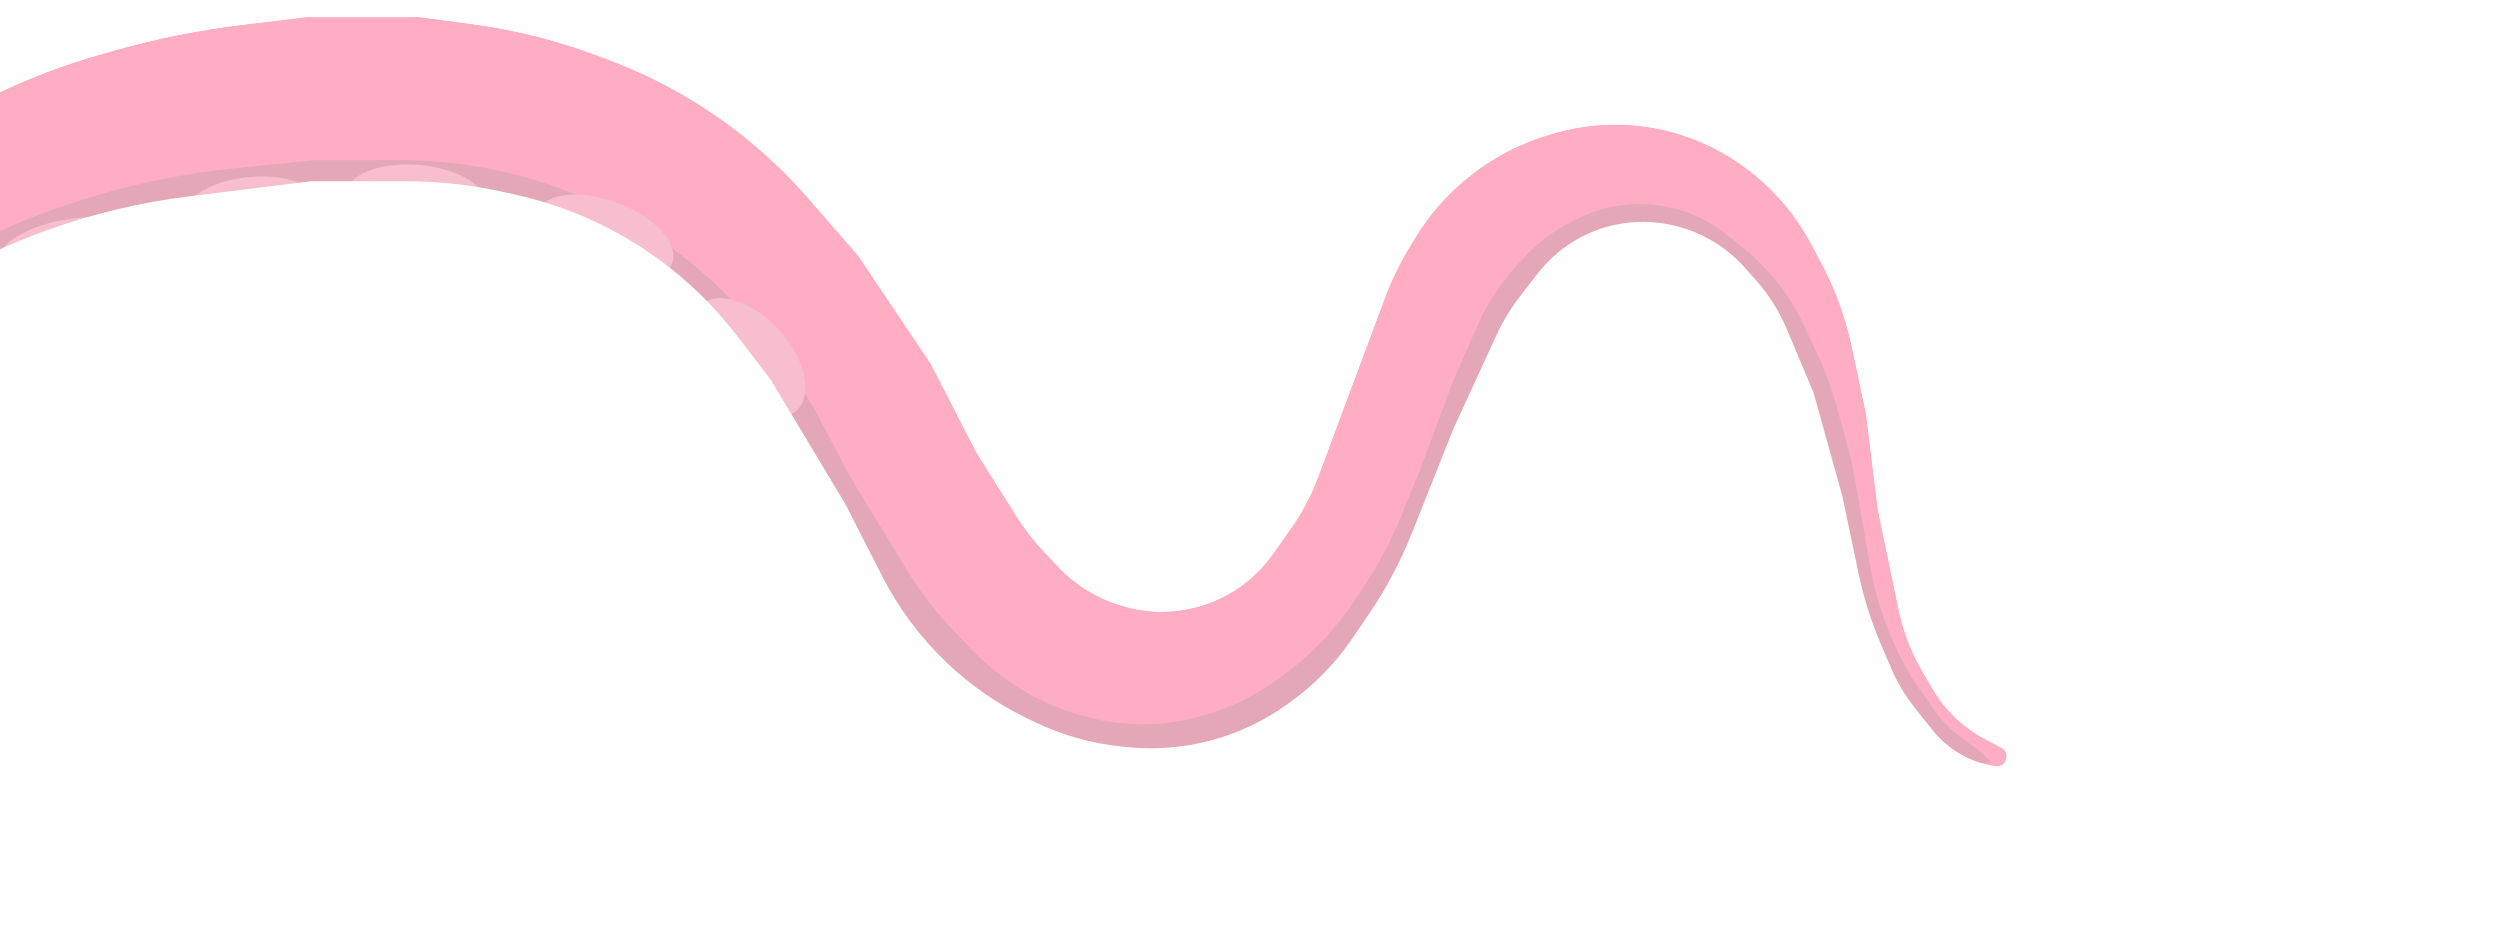
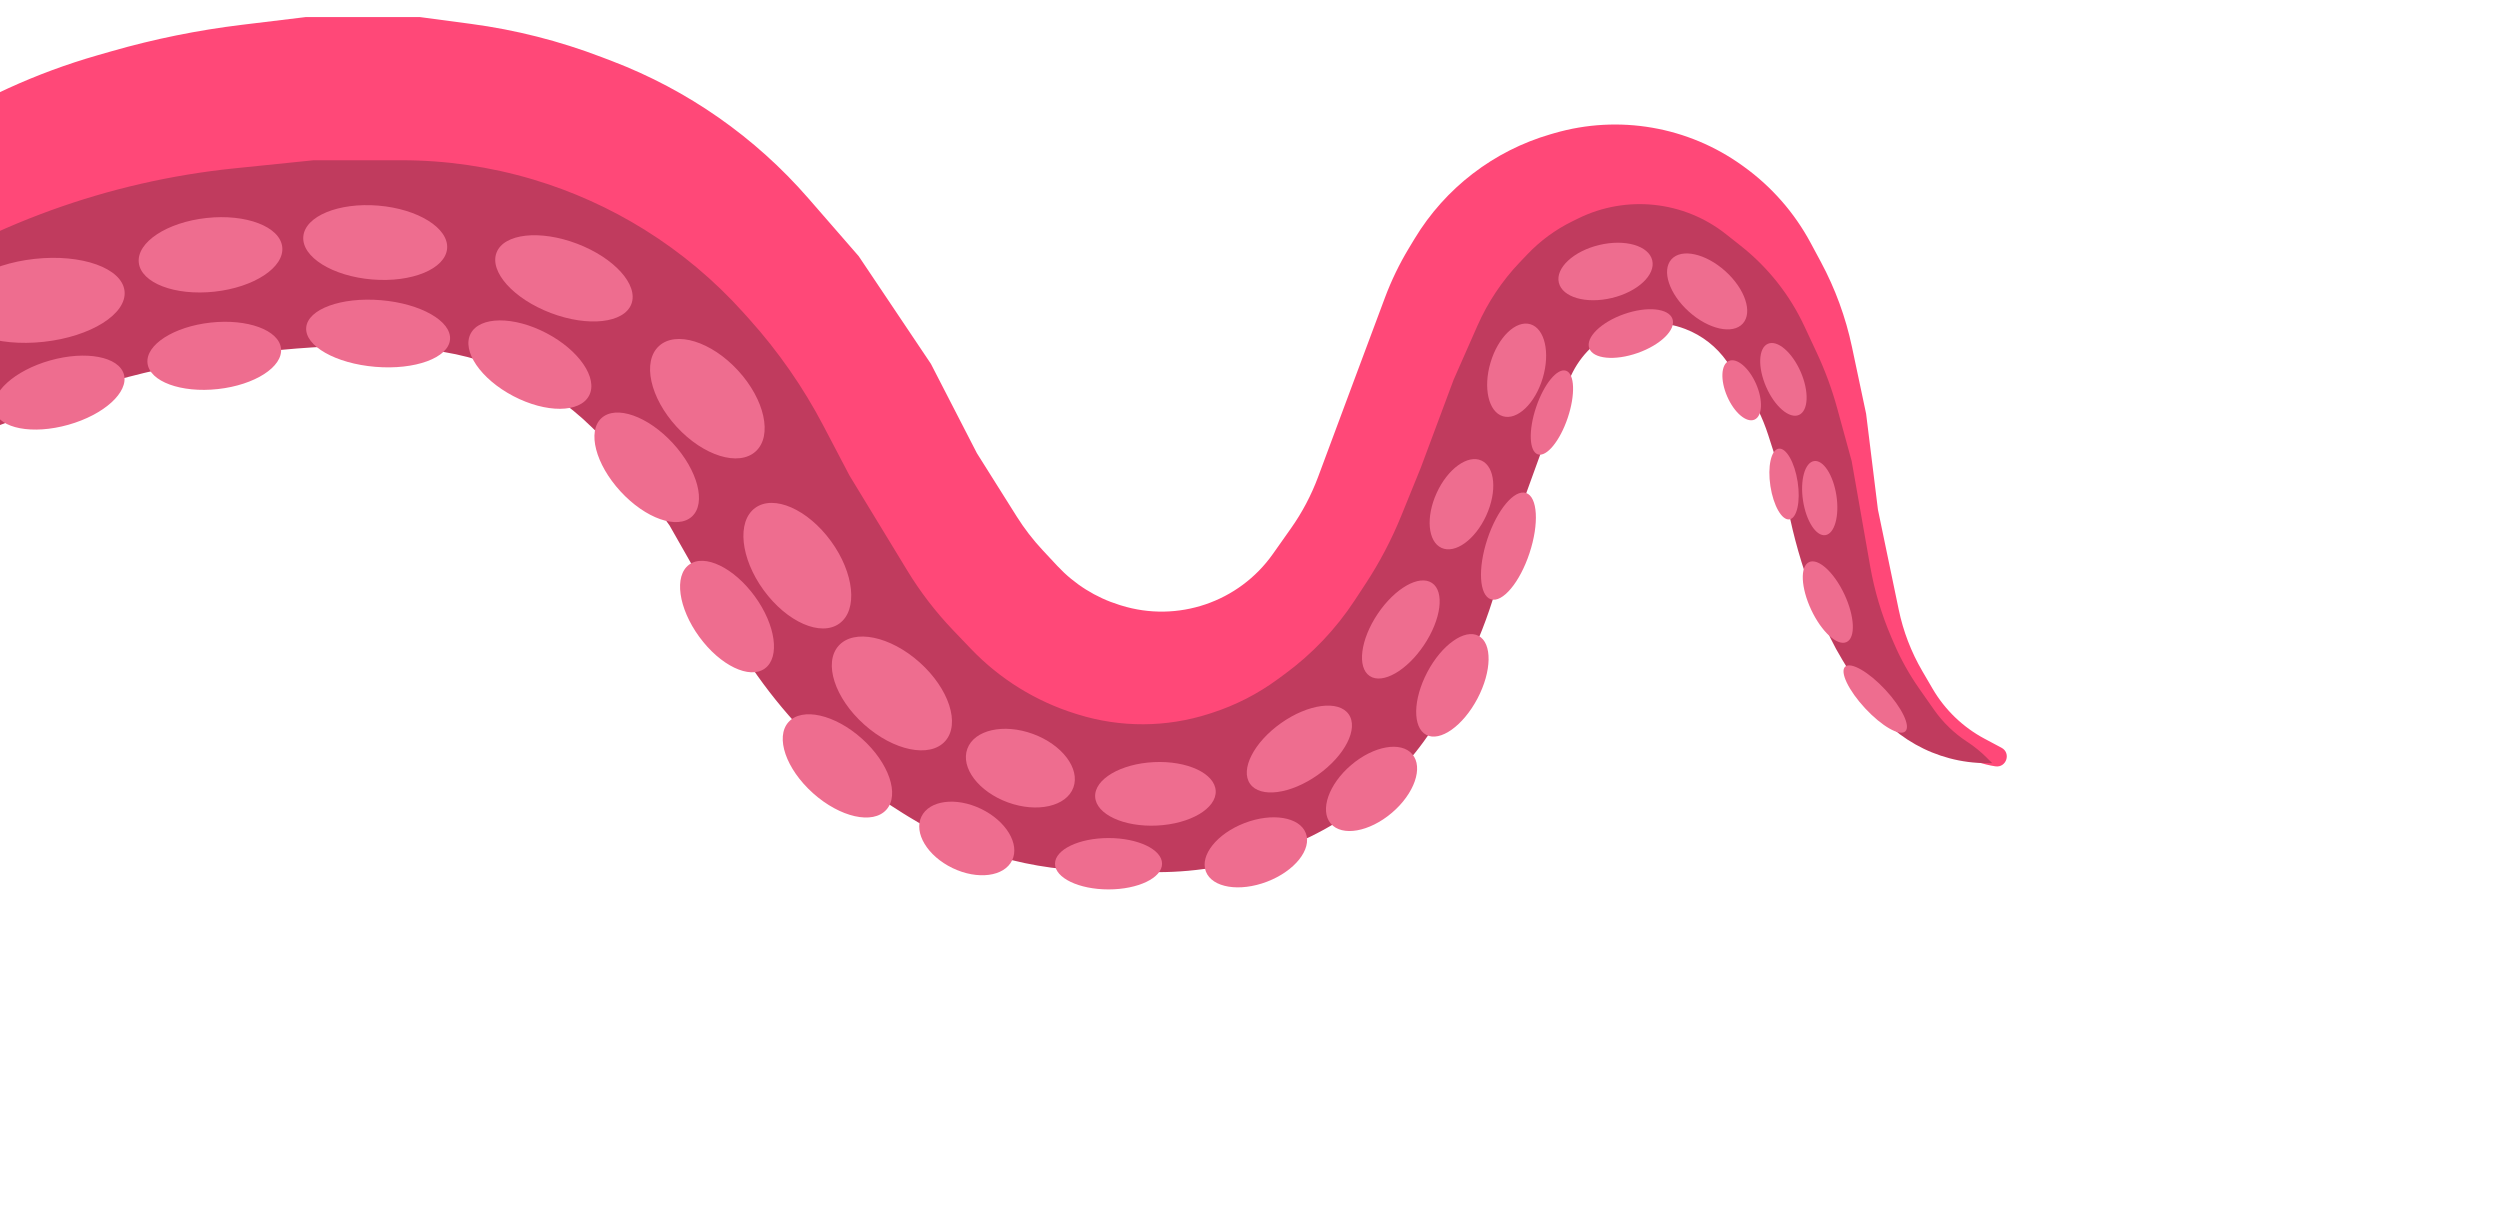
- <svg xmlns="http://www.w3.org/2000/svg" width="1227" height="459" fill="none" viewBox="0 0 1227 459">
-   <mask id="bca" maskUnits="userSpaceOnUse" x="0" y="0" width="1227" height="459">
-     <path d="M-85.275 97.345l48.52-31.583a313.791 313.791 0 0184.558-38.614l6.895-1.98a411.271 411.271 0 0164.051-12.995l31.278-3.791h56.086l25.006 3.334a285.016 285.016 0 0164.123 16.297l5.208 1.99a242.19 242.19 0 0196.208 67.238l24.773 28.469 35.456 52.863 22.563 43.837 19.573 31.116a110.124 110.124 0 0012.705 16.499l7.255 7.773a70.04 70.04 0 0030.44 19.101l.9.279a66.821 66.821 0 0074.4-25.285l8.932-12.653a110.249 110.249 0 0013.243-25.096l17.57-47.191 15.235-40.788a145.78 145.78 0 0111.767-24.341l2.818-4.666a115.578 115.578 0 0166.774-51.277l1.857-.538a106.896 106.896 0 0192.254 15.944l.737.532a110.4 110.4 0 0132.704 37.304l5.047 9.389a156.63 156.63 0 0115.27 41.71l6.956 32.848 5.802 47.06 10.214 49.127a100.225 100.225 0 0011.55 30.087l5.055 8.666a64.861 64.861 0 0025.542 24.569l8.283 4.411c4.839 2.576 2.402 9.943-3.018 9.126a48.765 48.765 0 01-30.881-17.843l-8.673-10.892a84.198 84.198 0 01-11.59-19.435l-5.227-12.265a182.528 182.528 0 01-10.744-34.172l-7.917-37.825-14.182-50.929-12.981-30.885a88.894 88.894 0 00-15.513-24.619l-5.26-5.918c-10.271-11.555-24.424-19.219-39.694-21.63-8.473-1.338-17.229-1.01-25.568.998a65.286 65.286 0 00-36.209 23.332l-8.229 10.554a103.631 103.631 0 00-12.424 20.421l-20.76 45.153-20.547 51.597a206.177 206.177 0 01-21.379 40.128l-8.119 11.866a124.903 124.903 0 01-30.482 31.104l-1.499 1.071a114.566 114.566 0 01-77.516 20.814l-2.618-.251a128.907 128.907 0 01-44.681-12.694l-3.888-1.917a152.552 152.552 0 01-37.463-26.082l-.456-.432a156.693 156.693 0 01-31.772-42.464l-18.059-35.349-36.746-61.243-16.645-21.67a188.098 188.098 0 00-108.184-69l-6.202-1.385a220.06 220.06 0 00-47.959-5.29h-46.642l-60.11 7.456a322.829 322.829 0 00-131.732 46.846l-46.039 28.86v-74.78z" fill="#FF4878">
-       <animate attributeName="d" values="M0.5 40.001V187.5C107 154.999 250 97.5 344 259C438 420.5 517.677 414.028 585 413C716 411 753.419 205.416 760.5 185.5C776.5 140.5 826.489 127.657 857 171.5C886.267 213.556 877.329 374.14 979.819 369.508C984.477 369.298 985.774 363.291 981.943 360.632C922.219 319.186 923.471 261.483 906.5 154.001C888.5 40.001 716 -2.999 672.5 154.001C629 311.001 544.5 356.501 460.5 175.001C376.5 -6.499 172 -37.499 0.5 40.001Z; M0.5 40.001V187.5C107 154.999 250 97.5 344 259C438 420.5 517.677 414.028 585 413C716 411 738.919 260.916 746 241C762 196 806.489 197.157 837 241C865.616 282.121 904.33 366.622 977.094 333.229C981.63 331.147 979.961 325.28 974.974 325.481C935.249 327.085 898.767 327.356 883 227.5C865 113.5 739.5 82.5 673.5 198C607.5 313.5 528 353 460.5 175.001C393 -2.998 172 -37.499 0.5 40.001Z; M0.5 40.001V187.5C107 154.999 266.006 125 344 259C421.994 393 463.5 419 541.5 419C619.5 419 660.5 393 687.5 361.5C714.5 330 787.5 309.5 824 338.5C858.302 365.754 903.645 376.669 977.459 333.892C981.777 331.389 979.966 325.414 974.994 325.845C933.527 329.437 888.249 340.837 839.5 285.5C784 222.5 716 246.5 660.5 295.5C605 344.5 528 353 460.5 175.001C393 -2.998 172 -37.499 0.5 40.001Z; M0.5 40.001V187.5C107 154.999 250 97.5 344 259C438 420.5 517.677 414.028 585 413C716 411 738.919 260.916 746 241C762 196 806.489 197.157 837 241C865.616 282.121 904.33 366.622 977.094 333.229C981.63 331.147 979.961 325.28 974.974 325.481C935.249 327.085 898.767 327.356 883 227.5C865 113.5 739.5 82.5 673.5 198C607.5 313.5 528 353 460.5 175.001C393 -2.998 172 -37.499 0.5 40.001Z; M0.5 40.001V187.5C107 154.999 266.006 125 344 259C421.994 393 463.5 419 541.5 419C619.5 419 660.5 393 687.5 361.5C714.5 330 787.5 309.5 824 338.5C858.302 365.754 903.645 376.669 977.459 333.892C981.777 331.389 979.966 325.414 974.994 325.845C933.527 329.437 888.249 340.837 839.5 285.5C784 222.5 716 246.5 660.5 295.5C605 344.5 528 353 460.5 175.001C393 -2.998 172 -37.499 0.5 40.001Z; M0.5 40.001V187.5C107 154.999 250 97.5 344 259C438 420.5 517.677 414.028 585 413C716 411 738.919 260.916 746 241C762 196 806.489 197.157 837 241C865.616 282.121 904.33 366.622 977.094 333.229C981.63 331.147 979.961 325.28 974.974 325.481C935.249 327.085 898.767 327.356 883 227.5C865 113.5 739.5 82.5 673.5 198C607.5 313.5 528 353 460.5 175.001C393 -2.998 172 -37.499 0.5 40.001Z; M0.5 40.001V187.5C107 154.999 250 97.5 344 259C438 420.5 517.677 414.028 585 413C716 411 753.419 205.416 760.5 185.5C776.5 140.5 826.489 127.657 857 171.5C886.267 213.556 877.329 374.14 979.819 369.508C984.477 369.298 985.774 363.291 981.943 360.632C922.219 319.186 923.471 261.483 906.5 154.001C888.5 40.001 716 -2.999 672.5 154.001C629 311.001 544.5 356.501 460.5 175.001C376.5 -6.499 172 -37.499 0.5 40.001Z;" dur="30s" repeatCount="indefinite" />
-     </path>
-   </mask>
-   <g mask="url(#bca)" style="transform-box:fill-box;transform-origin:50% 50%">
-     <animateTransform attributeType="xml" attributeName="transform" type="skewY" dur="12s" begin="0" values="0; -3; 0; -8; 0; -1; 0;" repeatCount="indefinite" />
-     <path d="M-85.275 97.345l48.52-31.583a313.791 313.791 0 0184.558-38.614l6.895-1.98a411.271 411.271 0 0164.051-12.995l31.278-3.791h56.086l25.006 3.334a285.016 285.016 0 0164.123 16.297l5.208 1.99a242.19 242.19 0 0196.208 67.238l24.773 28.469 35.456 52.863 22.563 43.837 19.573 31.116a110.124 110.124 0 0012.705 16.499l7.255 7.773a70.04 70.04 0 0030.44 19.101l.9.279a66.821 66.821 0 0074.4-25.285l8.932-12.653a110.249 110.249 0 0013.243-25.096l17.57-47.191 15.235-40.788a145.78 145.78 0 0111.767-24.341l2.818-4.666a115.578 115.578 0 0166.774-51.277l1.857-.538a106.896 106.896 0 0192.254 15.944l.737.532a110.4 110.4 0 0132.704 37.304l5.047 9.389a156.63 156.63 0 0115.27 41.71l6.956 32.848 5.802 47.06 10.214 49.127a100.225 100.225 0 0011.55 30.087l5.055 8.666a64.861 64.861 0 0025.542 24.569l8.283 4.411c4.839 2.576 2.402 9.943-3.018 9.126a48.765 48.765 0 01-30.881-17.843l-8.673-10.892a84.198 84.198 0 01-11.59-19.435l-5.227-12.265a182.528 182.528 0 01-10.744-34.172l-7.917-37.825-14.182-50.929-12.981-30.885a88.894 88.894 0 00-15.513-24.619l-5.26-5.918c-10.271-11.555-24.424-19.219-39.694-21.63-8.473-1.338-17.229-1.01-25.568.998a65.286 65.286 0 00-36.209 23.332l-8.229 10.554a103.631 103.631 0 00-12.424 20.421l-20.76 45.153-20.547 51.597a206.177 206.177 0 01-21.379 40.128l-8.119 11.866a124.903 124.903 0 01-30.482 31.104l-1.499 1.071a114.566 114.566 0 01-77.516 20.814l-2.618-.251a128.907 128.907 0 01-44.681-12.694l-3.888-1.917a152.552 152.552 0 01-37.463-26.082l-.456-.432a156.693 156.693 0 01-31.772-42.464l-18.059-35.349-36.746-61.243-16.645-21.67a188.098 188.098 0 00-108.184-69l-6.202-1.385a220.06 220.06 0 00-47.959-5.29h-46.642l-60.11 7.456a322.829 322.829 0 00-131.732 46.846l-46.039 28.86v-74.78z" fill="#FF4878">
-       <animate attributeName="d" values="M0.5 40.001V187.5C107 154.999 250 97.5 344 259C438 420.5 517.677 414.028 585 413C716 411 753.419 205.416 760.5 185.5C776.5 140.5 826.489 127.657 857 171.5C886.267 213.556 877.329 374.14 979.819 369.508C984.477 369.298 985.774 363.291 981.943 360.632C922.219 319.186 923.471 261.483 906.5 154.001C888.5 40.001 716 -2.999 672.5 154.001C629 311.001 544.5 356.501 460.5 175.001C376.5 -6.499 172 -37.499 0.5 40.001Z; M0.5 40.001V187.5C107 154.999 250 97.5 344 259C438 420.5 517.677 414.028 585 413C716 411 738.919 260.916 746 241C762 196 806.489 197.157 837 241C865.616 282.121 904.33 366.622 977.094 333.229C981.63 331.147 979.961 325.28 974.974 325.481C935.249 327.085 898.767 327.356 883 227.5C865 113.5 739.5 82.5 673.5 198C607.5 313.5 528 353 460.5 175.001C393 -2.998 172 -37.499 0.5 40.001Z; M0.5 40.001V187.5C107 154.999 266.006 125 344 259C421.994 393 463.5 419 541.5 419C619.5 419 660.5 393 687.5 361.5C714.5 330 787.5 309.5 824 338.5C858.302 365.754 903.645 376.669 977.459 333.892C981.777 331.389 979.966 325.414 974.994 325.845C933.527 329.437 888.249 340.837 839.5 285.5C784 222.5 716 246.5 660.5 295.5C605 344.5 528 353 460.5 175.001C393 -2.998 172 -37.499 0.5 40.001Z; M0.5 40.001V187.5C107 154.999 250 97.5 344 259C438 420.5 517.677 414.028 585 413C716 411 738.919 260.916 746 241C762 196 806.489 197.157 837 241C865.616 282.121 904.33 366.622 977.094 333.229C981.63 331.147 979.961 325.28 974.974 325.481C935.249 327.085 898.767 327.356 883 227.5C865 113.5 739.5 82.5 673.5 198C607.5 313.5 528 353 460.5 175.001C393 -2.998 172 -37.499 0.5 40.001Z; M0.5 40.001V187.5C107 154.999 266.006 125 344 259C421.994 393 463.5 419 541.5 419C619.5 419 660.5 393 687.5 361.5C714.5 330 787.5 309.5 824 338.5C858.302 365.754 903.645 376.669 977.459 333.892C981.777 331.389 979.966 325.414 974.994 325.845C933.527 329.437 888.249 340.837 839.5 285.5C784 222.5 716 246.5 660.5 295.5C605 344.5 528 353 460.5 175.001C393 -2.998 172 -37.499 0.5 40.001Z; M0.5 40.001V187.5C107 154.999 250 97.5 344 259C438 420.5 517.677 414.028 585 413C716 411 738.919 260.916 746 241C762 196 806.489 197.157 837 241C865.616 282.121 904.33 366.622 977.094 333.229C981.63 331.147 979.961 325.28 974.974 325.481C935.249 327.085 898.767 327.356 883 227.5C865 113.5 739.5 82.5 673.5 198C607.5 313.5 528 353 460.5 175.001C393 -2.998 172 -37.499 0.5 40.001Z; M0.5 40.001V187.5C107 154.999 250 97.5 344 259C438 420.5 517.677 414.028 585 413C716 411 753.419 205.416 760.5 185.5C776.5 140.5 826.489 127.657 857 171.5C886.267 213.556 877.329 374.14 979.819 369.508C984.477 369.298 985.774 363.291 981.943 360.632C922.219 319.186 923.471 261.483 906.5 154.001C888.5 40.001 716 -2.999 672.5 154.001C629 311.001 544.5 356.501 460.5 175.001C376.5 -6.499 172 -37.499 0.5 40.001Z;" dur="30s" repeatCount="indefinite" />
-     </path>
-     <path d="M975.123 374.55h2.652l-2.701-2.7a59.577 59.577 0 00-9.592-7.783 59.643 59.643 0 01-16.23-15.683l-7.213-10.274a124.789 124.789 0 01-12.569-22.548l-1.291-3.013a156.246 156.246 0 01-10.273-34.486l-9.11-51.785-7.128-25.994a170.39 170.39 0 00-9.969-27.103l-6.17-13.197a108.773 108.773 0 00-31.092-39.272l-7.368-5.823a68.254 68.254 0 00-72.415-7.713l-2.981 1.465a77.788 77.788 0 00-22.003 16.14l-3.777 3.962a108.515 108.515 0 00-20.747 31.084l-11.683 26.482-16.117 43.192-9.6 23.632a194.009 194.009 0 01-17.61 33.527l-5.312 8.084a140.344 140.344 0 01-34.294 36.102l-3.566 2.615a112.957 112.957 0 01-32.075 16.399l-1.38.446a106.616 106.616 0 01-64.484.34l-1.118-.348a120.74 120.74 0 01-51.315-31.789l-8.821-9.216a170.165 170.165 0 01-22.451-29.229l-28.402-46.695-12.823-24.454a256.169 256.169 0 00-36.339-52.266l-2.933-3.264a225.294 225.294 0 00-48.577-40.712 225.536 225.536 0 00-54.699-24.616 226.058 226.058 0 00-64.497-9.407h-43.155l-38.774 3.969A377.567 377.567 0 00-57.77 145.343l-32.017 21.626 4.513 79.938 76.07-34.812 69.623-26.431 2.622-.683a478.208 478.208 0 01120.509-15.434l22.666 1.79a135.55 135.55 0 0184.017 38.133l2.234 2.18a155.637 155.637 0 0117.618 20.476l18.514 25.74 34.812 61.243A248.968 248.968 0 00415.641 379l3.424 2.846a208.773 208.773 0 0024.005 17.228l3.005 1.849a178.723 178.723 0 0037.874 17.58 178.742 178.742 0 0051.627 8.881l28.97.673h3.539c20.252 0 40.338-3.655 59.291-10.791l2.812-1.058a150.183 150.183 0 0081.411-73.386l7.446-14.893a228.646 228.646 0 0015.024-38.338l9.048-31.08 16.117-44.482 10.952-27.583a44.23 44.23 0 0122.278-23.7 44.246 44.246 0 0134.662-1.282 44.273 44.273 0 0120.467 15.999l8.223 11.779a91.07 91.07 0 0112.044 24.313l6.769 21.103 2.886 14.697a258.93 258.93 0 0011.932 41.804l4.069 10.743a133.218 133.218 0 0010.639 21.837l9.949 16.429a71.336 71.336 0 0061.019 34.382z" fill="#C03B5E">
-       <animate attributeName="d" values="M280.5 93.5C172 55 1.5 110 1.5 110L0.5 199.5C0.5 199.5 133 156 179 160.5C225 165 278.5 167.5 351.5 294.5C424.5 421.5 529.805 416.636 565 421.5C626.5 430 721.5 385 748.5 244.5C775.5 104 856.301 145.848 868 210.5C896.5 368 941 369.5 980 369.5C963 367 933.318 360 913 288.5C892.682 217 882.259 138.011 843 112C787.024 74.914 738.274 133.112 718 190.5C667.658 333 606 391 508 345C410 299 389 132 280.5 93.5Z; M280.5 93.5C126 38.677 1.5 110 1.5 110L0.5 199.5C0.5 199.5 133 156 179 160.5C225 165 278.5 167.5 351.5 294.5C424.5 421.5 529.805 416.636 565 421.5C626.5 430 714.359 385.5 733 288.5C751.641 191.5 825.5 230 850.5 272.5C875.5 315 919.5 353 958 339.5C914.5 347 880 303.5 860 270C840 236.5 832 224.5 802 209.5C772 194.5 725.825 197 693.5 288.5C661.175 380 554.167 409 461.5 339.5C368.833 270 435 148.323 280.5 93.5Z; M245.5 95C91 40.177 1.5 110 1.5 110L0.5 199.5C0.5 199.5 133 156 179 160.5C225 165 278.5 167.5 351.5 294.5C424.5 421.5 500.805 422.136 536 427C597.5 435.5 681.5 381.5 709.5 357.5C737.5 333.5 798.5 314 827.5 349.5C856.5 385 979 353.5 980 329.5C906 375 860.5 360 837.5 334.5C814.5 309 785.5 305.238 747.5 309C709.5 312.762 698 334 657 366C616 398 519.5 384.5 461.5 339.5C403.5 294.5 400 149.823 245.5 95Z; M280.5 93.5C126 38.677 1.5 110 1.5 110L0.5 199.5C0.5 199.5 133 156 179 160.5C225 165 278.5 167.5 351.5 294.5C424.5 421.5 529.805 416.636 565 421.5C626.5 430 714.359 385.5 733 288.5C751.641 191.5 825.5 230 850.5 272.5C875.5 315 919.5 353 958 339.5C914.5 347 880 303.5 860 270C840 236.5 832 224.5 802 209.5C772 194.5 725.825 197 693.5 288.5C661.175 380 554.167 409 461.5 339.5C368.833 270 435 148.323 280.5 93.5Z; M245.5 95C91 40.177 1.5 110 1.5 110L0.5 199.5C0.5 199.5 133 156 179 160.5C225 165 278.5 167.5 351.5 294.5C424.5 421.5 500.805 422.136 536 427C597.5 435.5 681.5 381.5 709.5 357.5C737.5 333.5 798.5 314 827.5 349.5C856.5 385 979 353.5 980 329.5C906 375 860.5 360 837.5 334.5C814.5 309 785.5 305.238 747.5 309C709.5 312.762 698 334 657 366C616 398 519.5 384.5 461.5 339.5C403.5 294.5 400 149.823 245.5 95Z; M280.5 93.5C126 38.677 1.5 110 1.5 110L0.5 199.5C0.5 199.5 133 156 179 160.5C225 165 278.5 167.5 351.5 294.5C424.5 421.5 529.805 416.636 565 421.5C626.5 430 714.359 385.5 733 288.5C751.641 191.5 825.5 230 850.5 272.5C875.5 315 919.5 353 958 339.5C914.5 347 880 303.5 860 270C840 236.5 832 224.5 802 209.5C772 194.5 725.825 197 693.5 288.5C661.175 380 554.167 409 461.5 339.5C368.833 270 435 148.323 280.5 93.5Z; M280.5 93.5C172 55 1.5 110 1.5 110L0.5 199.5C0.5 199.5 133 156 179 160.5C225 165 278.5 167.5 351.5 294.5C424.5 421.5 529.805 416.636 565 421.5C626.5 430 721.5 385 748.5 244.5C775.5 104 856.301 145.848 868 210.5C896.5 368 941 369.5 980 369.5C963 367 933.318 360 913 288.5C892.682 217 882.259 138.011 843 112C787.024 74.914 738.274 133.112 718 190.5C667.658 333 606 391 508 345C410 299 389 132 280.5 93.5Z;" dur="30s" repeatCount="indefinite" />
-     </path>
-     <g transform="translate(20 -20)" fill="#EE6D8F">
-       <ellipse cx="19.227" cy="147.412" rx="42.147" ry="20.475" transform="rotate(173.775 19.227 147.412)" />
-       <ellipse cx="103.323" cy="125.066" rx="35.412" ry="18.187" transform="rotate(173.775 103.323 125.066)" />
-       <ellipse cx="184.151" cy="119.041" rx="35.412" ry="18.187" transform="rotate(-175.26 184.151 119.041)" />
-       <ellipse cx="276.784" cy="136.617" rx="35.412" ry="18.187" transform="rotate(-159.146 276.784 136.617)" />
-       <ellipse cx="347.174" cy="195.677" rx="35.097" ry="20.438" transform="rotate(-132.607 347.174 195.677)" />
+ <svg xmlns="http://www.w3.org/2000/svg" width="1227" height="600" fill="none" style="transform-box:fill-box;transform-origin:0 50%" viewBox="0 0 1227 600">
+   <g>
+     <g>
+       <path d="M-85.275 97.345l48.52-31.583a313.791 313.791 0 0184.558-38.614l6.895-1.98a411.271 411.271 0 0164.051-12.995l31.278-3.791h56.086l25.006 3.334a285.016 285.016 0 0164.123 16.297l5.208 1.99a242.19 242.19 0 0196.208 67.238l24.773 28.469 35.456 52.863 22.563 43.837 19.573 31.116a110.124 110.124 0 0012.705 16.499l7.255 7.773a70.04 70.04 0 0030.44 19.101l.9.279a66.821 66.821 0 0074.4-25.285l8.932-12.653a110.249 110.249 0 0013.243-25.096l17.57-47.191 15.235-40.788a145.78 145.78 0 0111.767-24.341l2.818-4.666a115.578 115.578 0 0166.774-51.277l1.857-.538a106.896 106.896 0 0192.254 15.944l.737.532a110.4 110.4 0 0132.704 37.304l5.047 9.389a156.63 156.63 0 0115.27 41.71l6.956 32.848 5.802 47.06 10.214 49.127a100.225 100.225 0 0011.55 30.087l5.055 8.666a64.861 64.861 0 0025.542 24.569l8.283 4.411c4.839 2.576 2.402 9.943-3.018 9.126a48.765 48.765 0 01-30.881-17.843l-8.673-10.892a84.198 84.198 0 01-11.59-19.435l-5.227-12.265a182.528 182.528 0 01-10.744-34.172l-7.917-37.825-14.182-50.929-12.981-30.885a88.894 88.894 0 00-15.513-24.619l-5.26-5.918c-10.271-11.555-24.424-19.219-39.694-21.63-8.473-1.338-17.229-1.01-25.568.998a65.286 65.286 0 00-36.209 23.332l-8.229 10.554a103.631 103.631 0 00-12.424 20.421l-20.76 45.153-20.547 51.597a206.177 206.177 0 01-21.379 40.128l-8.119 11.866a124.903 124.903 0 01-30.482 31.104l-1.499 1.071a114.566 114.566 0 01-77.516 20.814l-2.618-.251a128.907 128.907 0 01-44.681-12.694l-3.888-1.917a152.552 152.552 0 01-37.463-26.082l-.456-.432a156.693 156.693 0 01-31.772-42.464l-18.059-35.349-36.746-61.243-16.645-21.67a188.098 188.098 0 00-108.184-69l-6.202-1.385a220.06 220.06 0 00-47.959-5.29h-46.642l-60.11 7.456a322.829 322.829 0 00-131.732 46.846l-46.039 28.86v-74.78z" fill="#FF4878" />
+       <path d="M975.123 374.55h2.652l-2.701-2.7a59.577 59.577 0 00-9.592-7.783 59.643 59.643 0 01-16.23-15.683l-7.213-10.274a124.789 124.789 0 01-12.569-22.548l-1.291-3.013a156.246 156.246 0 01-10.273-34.486l-9.11-51.785-7.128-25.994a170.39 170.39 0 00-9.969-27.103l-6.17-13.197a108.773 108.773 0 00-31.092-39.272l-7.368-5.823a68.254 68.254 0 00-72.415-7.713l-2.981 1.465a77.788 77.788 0 00-22.003 16.14l-3.777 3.962a108.515 108.515 0 00-20.747 31.084l-11.683 26.482-16.117 43.192-9.6 23.632a194.009 194.009 0 01-17.61 33.527l-5.312 8.084a140.344 140.344 0 01-34.294 36.102l-3.566 2.615a112.957 112.957 0 01-32.075 16.399l-1.38.446a106.616 106.616 0 01-64.484.34l-1.118-.348a120.74 120.74 0 01-51.315-31.789l-8.821-9.216a170.165 170.165 0 01-22.451-29.229l-28.402-46.695-12.823-24.454a256.169 256.169 0 00-36.339-52.266l-2.933-3.264a225.294 225.294 0 00-48.577-40.712 225.536 225.536 0 00-54.699-24.616 226.058 226.058 0 00-64.497-9.407h-43.155l-38.774 3.969A377.567 377.567 0 00-57.77 145.343l-32.017 21.626 4.513 79.938 76.07-34.812 69.623-26.431 2.622-.683a478.208 478.208 0 01120.509-15.434l22.666 1.79a135.55 135.55 0 0184.017 38.133l2.234 2.18a155.637 155.637 0 0117.618 20.476l18.514 25.74 34.812 61.243A248.968 248.968 0 00415.641 379l3.424 2.846a208.773 208.773 0 0024.005 17.228l3.005 1.849a178.723 178.723 0 0037.874 17.58 178.742 178.742 0 0051.627 8.881l28.97.673h3.539c20.252 0 40.338-3.655 59.291-10.791l2.812-1.058a150.183 150.183 0 0081.411-73.386l7.446-14.893a228.646 228.646 0 0015.024-38.338l9.048-31.08 16.117-44.482 10.952-27.583a44.23 44.23 0 0122.278-23.7 44.246 44.246 0 0134.662-1.282 44.273 44.273 0 0120.467 15.999l8.223 11.779a91.07 91.07 0 0112.044 24.313l6.769 21.103 2.886 14.697a258.93 258.93 0 0011.932 41.804l4.069 10.743a133.218 133.218 0 0010.639 21.837l9.949 16.429a71.336 71.336 0 0061.019 34.382z" fill="#C03B5E" />
+       <ellipse cx="19.227" cy="147.412" rx="42.147" ry="20.475" transform="rotate(173.775 19.227 147.412)" fill="#EE6D8F" />
+       <ellipse cx="103.323" cy="125.066" rx="35.412" ry="18.187" transform="rotate(173.775 103.323 125.066)" fill="#EE6D8F" />
+       <ellipse cx="184.151" cy="119.041" rx="35.412" ry="18.187" transform="rotate(-175.26 184.151 119.041)" fill="#EE6D8F" />
+       <ellipse cx="276.784" cy="136.617" rx="35.412" ry="18.187" transform="rotate(-159.146 276.784 136.617)" fill="#EE6D8F" />
+       <ellipse cx="347.174" cy="195.677" rx="35.097" ry="20.438" transform="rotate(-132.607 347.174 195.677)" fill="#EE6D8F" />
+       <ellipse cx="391.328" cy="277.636" rx="35.097" ry="20.438" transform="rotate(-126.108 391.328 277.636)" fill="#EE6D8F" />
+       <ellipse cx="437.743" cy="340.345" rx="35.097" ry="20.438" transform="rotate(-138.161 437.743 340.345)" fill="#EE6D8F" />
+       <ellipse cx="500.795" cy="377.005" rx="27.705" ry="17.891" transform="rotate(-159.941 500.795 377.005)" fill="#EE6D8F" />
+       <ellipse cx="567.085" cy="389.617" rx="29.619" ry="15.585" transform="rotate(177.224 567.085 389.617)" fill="#EE6D8F" />
+       <ellipse cx="637.733" cy="367.627" rx="29.619" ry="15.585" transform="rotate(144.748 637.733 367.627)" fill="#EE6D8F" />
+       <ellipse cx="687.528" cy="308.95" rx="27.478" ry="13.703" transform="rotate(123.811 687.528 308.95)" fill="#EE6D8F" />
+       <ellipse cx="717.288" cy="247.468" rx="23.567" ry="13.367" transform="rotate(114.592 717.288 247.468)" fill="#EE6D8F" />
+       <ellipse cx="744.372" cy="181.715" rx="23.567" ry="13.367" transform="rotate(106.622 744.372 181.715)" fill="#EE6D8F" />
+       <ellipse cx="185.58" cy="163.687" rx="35.412" ry="16.412" transform="rotate(-175.26 185.58 163.687)" fill="#EE6D8F" />
+       <ellipse cx="260.065" cy="178.95" rx="32.803" ry="17.459" transform="rotate(-152.379 260.065 178.95)" fill="#EE6D8F" />
+       <ellipse cx="317.402" cy="229.365" rx="32.803" ry="17.459" transform="rotate(-132.607 317.402 229.365)" fill="#EE6D8F" />
+       <ellipse cx="787.999" cy="133.244" rx="23.567" ry="13.367" transform="rotate(166.518 787.999 133.244)" fill="#EE6D8F" />
+       <ellipse cx="837.862" cy="143.03" rx="23.567" ry="13.367" transform="rotate(-138.018 837.862 143.03)" fill="#EE6D8F" />
+       <ellipse cx="875.299" cy="186.196" rx="19.054" ry="9.242" transform="rotate(-113.571 875.299 186.196)" fill="#EE6D8F" />
+       <ellipse cx="893.12" cy="244.467" rx="18.387" ry="8.287" transform="rotate(-98.675 893.12 244.467)" fill="#EE6D8F" />
+       <ellipse cx="897.091" cy="295.503" rx="21.672" ry="8.984" transform="rotate(-115.159 897.091 295.503)" fill="#EE6D8F" />
+       <ellipse cx="920.6" cy="343.188" rx="21.672" ry="6.735" transform="rotate(-132.942 920.459 343.188)" fill="#EE6D8F" />
+       <ellipse cx="875.605" cy="237.561" rx="17.554" ry="6.769" transform="rotate(-98.675 875.605 237.561)" fill="#EE6D8F" />
+       <ellipse cx="854.817" cy="191.553" rx="15.715" ry="7.726" transform="rotate(-113.571 854.817 191.553)" fill="#EE6D8F" />
+       <ellipse cx="758.875" cy="212.485" rx="21.653" ry="8.186" transform="rotate(108.61 763.875 208.485)" fill="#EE6D8F" />
+       <ellipse cx="800.417" cy="163.707" rx="21.653" ry="10.108" transform="rotate(160.616 800.417 163.707)" fill="#EE6D8F" />
+       <ellipse cx="712.833" cy="336.365" rx="27.478" ry="13.91" transform="rotate(117.822 712.833 336.365)" fill="#EE6D8F" />
+       <ellipse cx="740.341" cy="268.039" rx="27.478" ry="10.9" transform="rotate(108.31 740.341 268.039)" fill="#EE6D8F" />
+       <ellipse cx="544.068" cy="423.92" rx="26.272" ry="12.607" transform="rotate(179.964 544.068 423.92)" fill="#EE6D8F" />
+       <ellipse cx="616.37" cy="418.33" rx="26.272" ry="15.409" transform="rotate(159.017 616.37 418.33)" fill="#EE6D8F" />
+       <ellipse cx="673.153" cy="387.193" rx="26.272" ry="15.409" transform="rotate(139.61 673.153 387.193)" fill="#EE6D8F" />
+       <ellipse cx="474.493" cy="411.516" rx="24.707" ry="16.124" transform="rotate(-154.252 474.493 411.516)" fill="#EE6D8F" />
+       <ellipse cx="411.013" cy="375.902" rx="32.239" ry="17.977" transform="rotate(-138.161 411.013 375.902)" fill="#EE6D8F" />
+       <ellipse cx="356.822" cy="302.607" rx="31.541" ry="16.866" transform="rotate(-126.108 356.822 302.607)" fill="#EE6D8F" />
+       <ellipse cx="105.16" cy="174.639" rx="32.961" ry="16.412" transform="rotate(173.723 105.16 174.639)" fill="#EE6D8F" />
+       <ellipse cx="29.085" cy="192.691" rx="32.961" ry="16.412" transform="rotate(164.281 29.085 192.691)" fill="#EE6D8F" />
+       <animateTransform attributeType="xml" attributeName="transform" type="skewY" dur="40s" begin="0" values="0; 3; 10; 0; 7; 0; 3; 0;" repeatCount="indefinite" />
    </g>
-     <g transform="translate(5 10)" fill="#EE6D8F">
-       <ellipse cx="19.227" cy="147.412" rx="42.147" ry="20.475" transform="rotate(173.775 19.227 147.412)" />
-       <ellipse cx="103.323" cy="125.066" rx="35.412" ry="18.187" transform="rotate(173.775 103.323 125.066)" />
-       <ellipse cx="184.151" cy="119.041" rx="35.412" ry="18.187" transform="rotate(-175.26 184.151 119.041)" />
-       <ellipse cx="276.784" cy="136.617" rx="35.412" ry="18.187" transform="rotate(-159.146 276.784 136.617)" />
-       <ellipse cx="347.174" cy="195.677" rx="35.097" ry="20.438" transform="rotate(-132.607 347.174 195.677)" />
-       <ellipse cx="391.328" cy="277.636" rx="35.097" ry="20.438" transform="rotate(-126.108 391.328 277.636)" />
-       <ellipse cx="437.743" cy="340.345" rx="35.097" ry="20.438" transform="rotate(-138.161 437.743 340.345)" />
-       <ellipse cx="500.795" cy="377.005" rx="27.705" ry="17.891" transform="rotate(-159.941 500.795 377.005)" />
-       <ellipse cx="567.085" cy="389.617" rx="29.619" ry="15.585" transform="rotate(177.224 567.085 389.617)" />
-     </g>
+     <animateTransform attributeType="xml" attributeName="transform" type="skewX" dur="40s" begin="0" values="0; 3; 0; 5; 0; 7; 0;" repeatCount="indefinite" />
  </g>
+   <animateTransform attributeType="xml" attributeName="transform" type="rotateY" dur="10s" begin="0" values="0; -2; 0; -3; 0; -1; 0;" repeatCount="indefinite" />
</svg>
